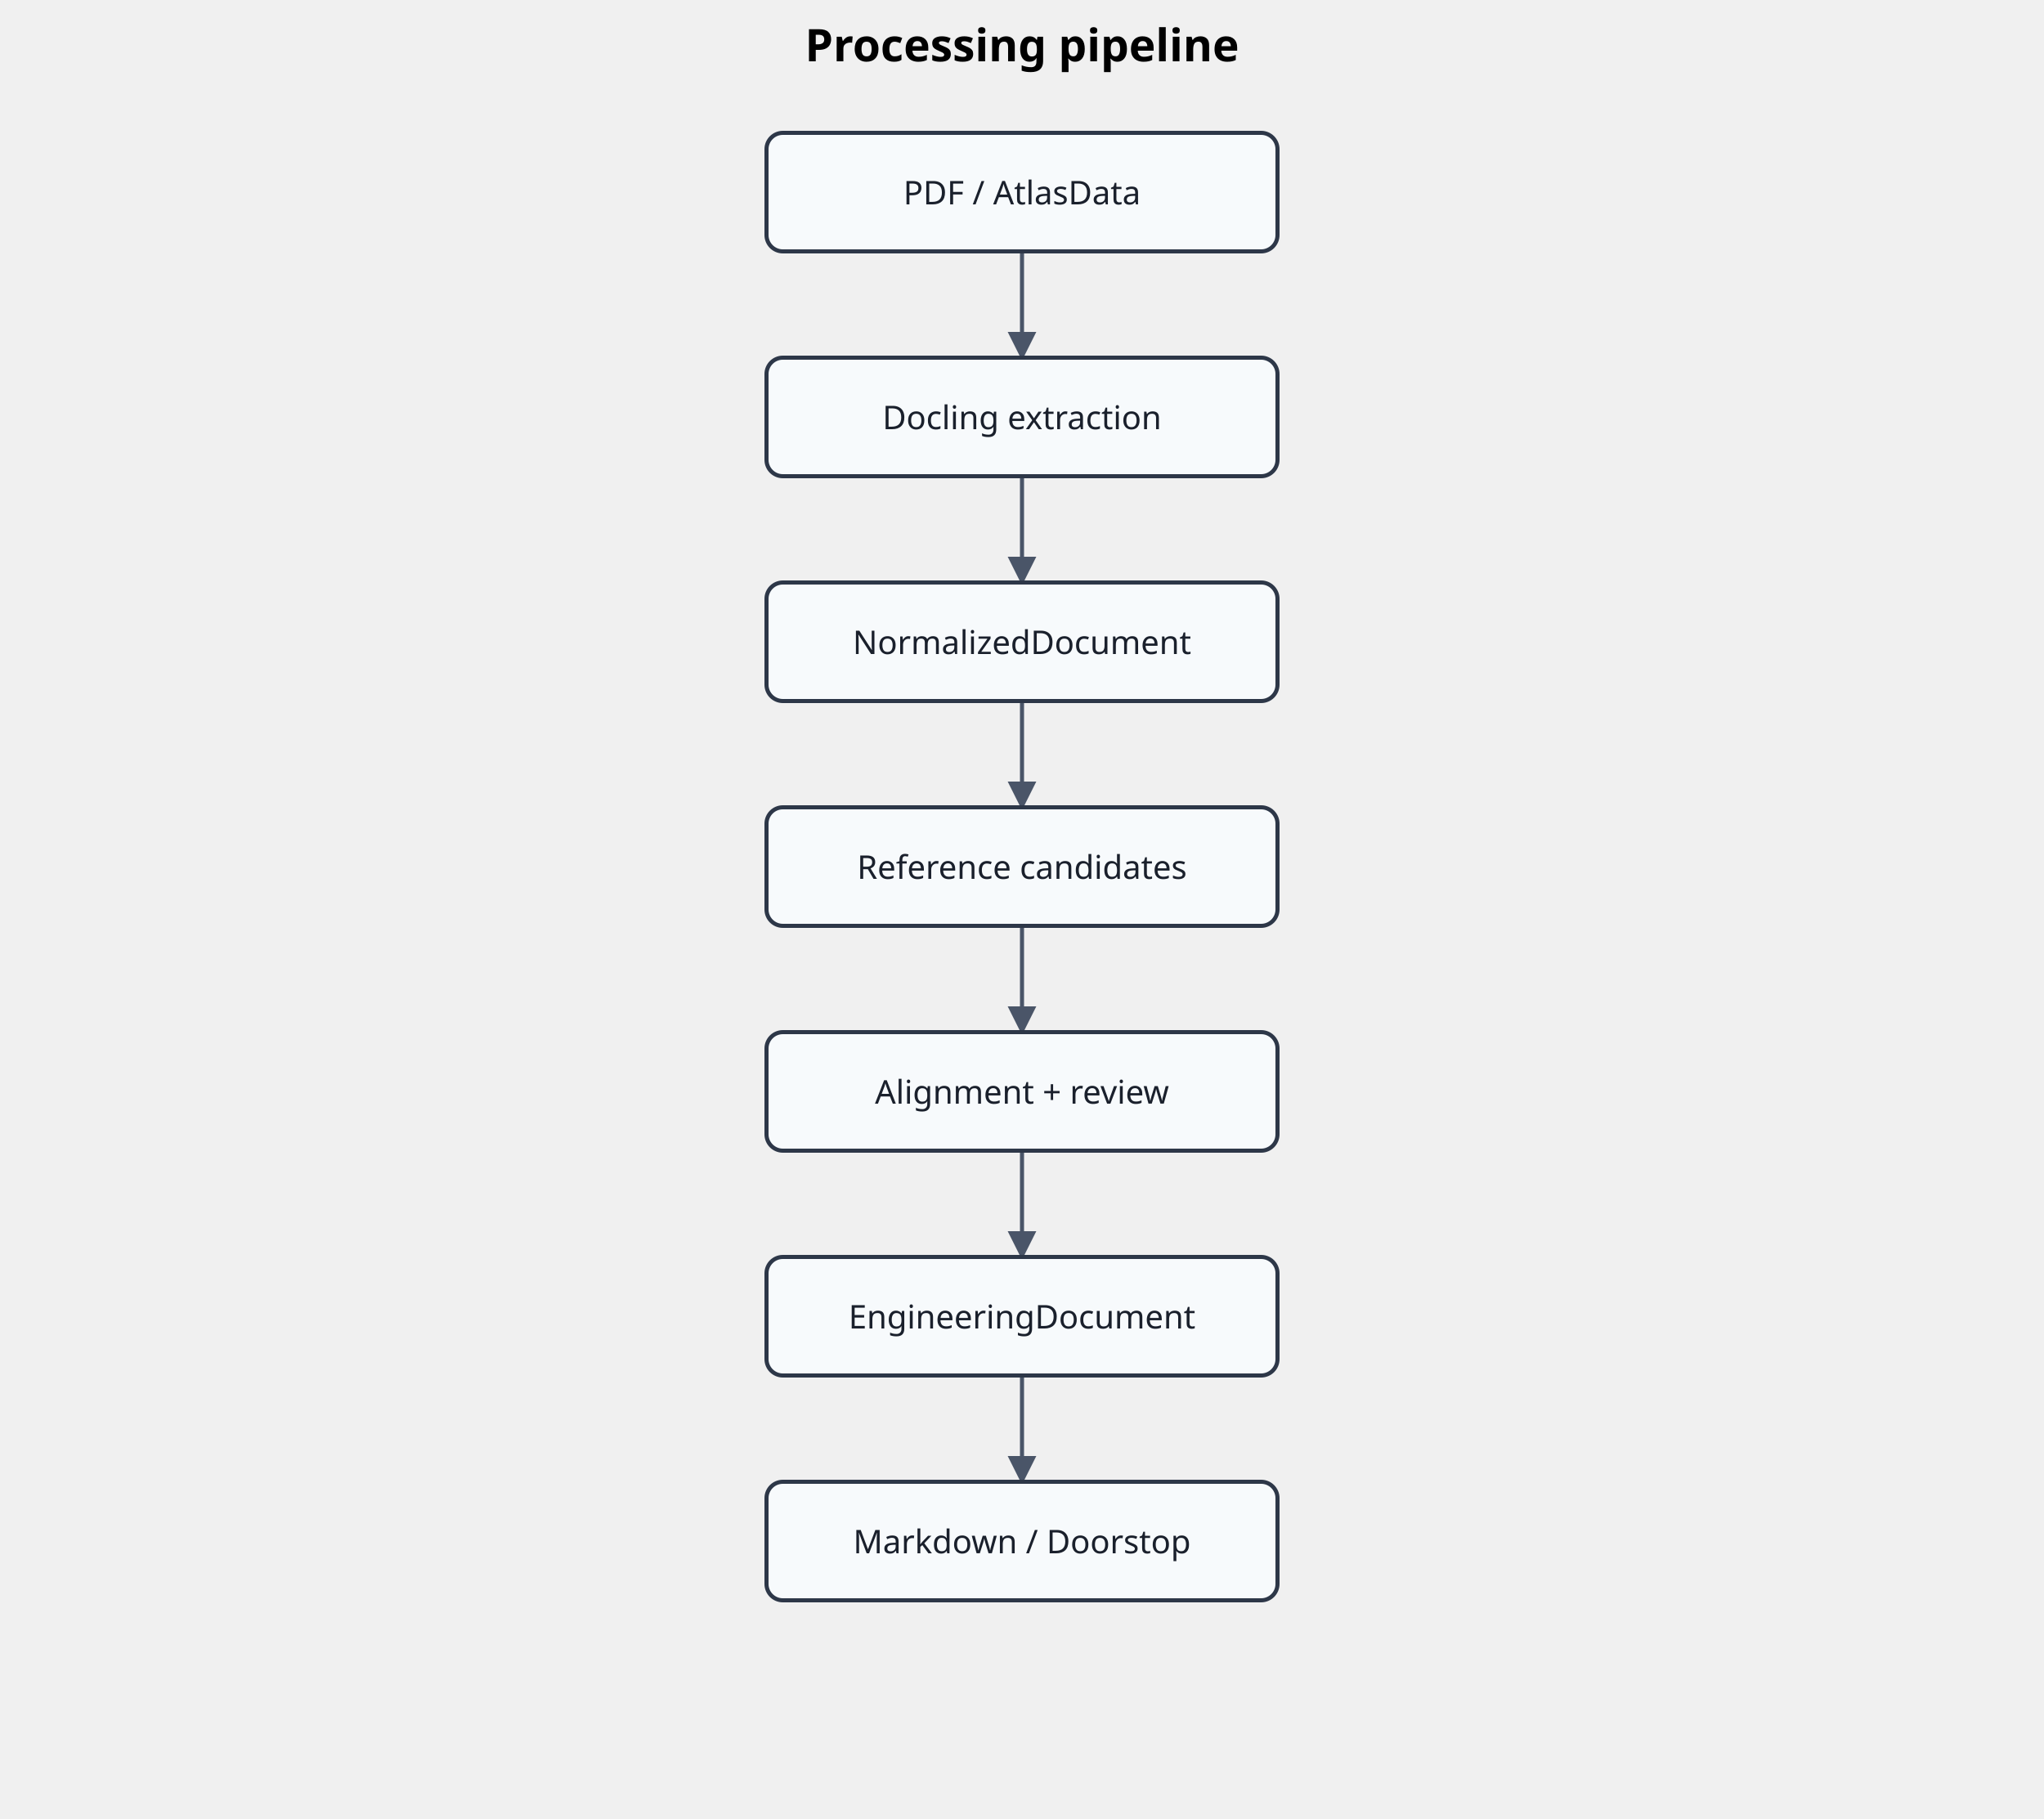
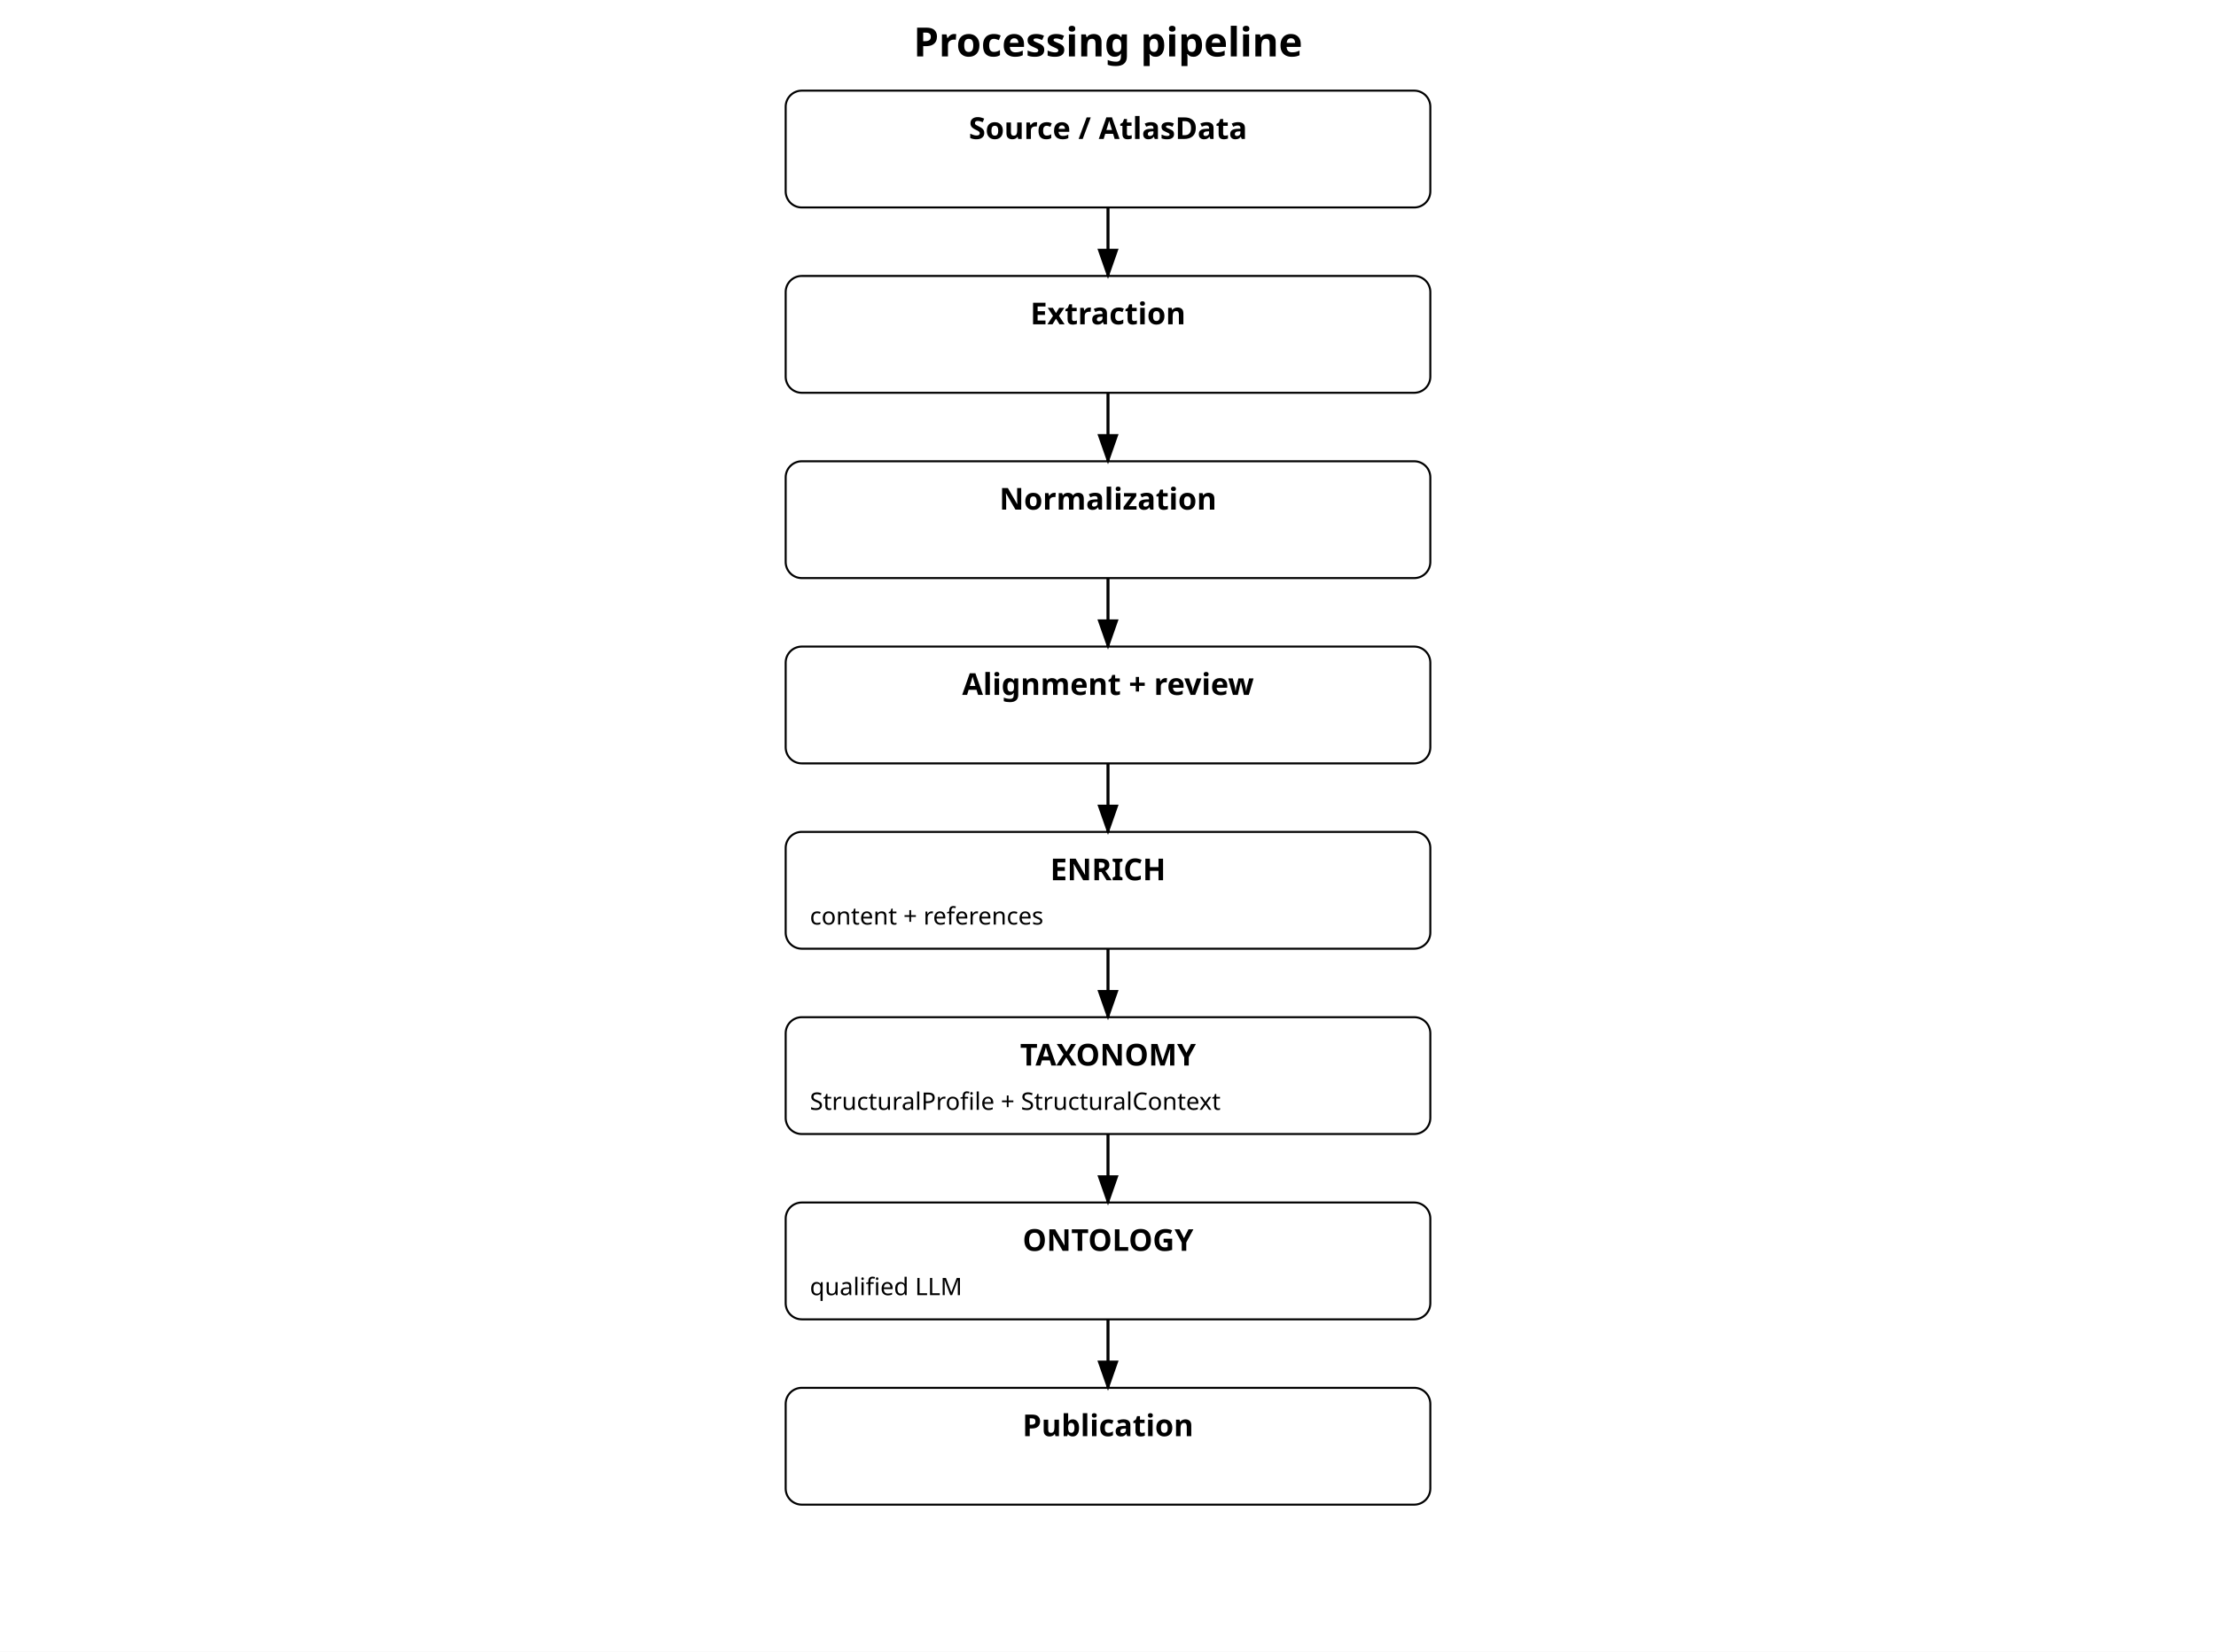
- <svg xmlns="http://www.w3.org/2000/svg" width="1000" height="890" viewBox="0 0 1000 890" role="img" aria-labelledby="title desc">
+ <svg xmlns="http://www.w3.org/2000/svg" width="1100" height="820" viewBox="0 0 1100 820">
  <defs>
-     <marker id="arrow" viewBox="0 0 10 10" refX="9" refY="5" markerWidth="7" markerHeight="7" orient="auto-start-reverse">
-       <path d="M 0 0 L 10 5 L 0 10 z" fill="#4a5568" />
+     <marker id="arrow" markerWidth="10" markerHeight="7" refX="9" refY="3.5" orient="auto">
+       <polygon points="0 0, 10 3.5, 0 7" fill="black" />
    </marker>
  </defs>
-   <text x="500" y="30" text-anchor="middle" font-family="sans-serif" font-size="22" font-weight="600">Processing pipeline</text>
-   <path d="M 500.0 123 L 500.0 175" stroke="#4a5568" stroke-width="2" fill="none" marker-end="url(#arrow)" />
-   <path d="M 500.0 233 L 500.0 285" stroke="#4a5568" stroke-width="2" fill="none" marker-end="url(#arrow)" />
-   <path d="M 500.0 343 L 500.0 395" stroke="#4a5568" stroke-width="2" fill="none" marker-end="url(#arrow)" />
-   <path d="M 500.0 453 L 500.0 505" stroke="#4a5568" stroke-width="2" fill="none" marker-end="url(#arrow)" />
-   <path d="M 500.0 563 L 500.0 615" stroke="#4a5568" stroke-width="2" fill="none" marker-end="url(#arrow)" />
-   <path d="M 500.0 673 L 500.0 725" stroke="#4a5568" stroke-width="2" fill="none" marker-end="url(#arrow)" />
-   <rect x="375.0" y="65" width="250" height="58" rx="8" fill="#f7fafc" stroke="#2d3748" stroke-width="2" />
-   <text x="500.0" y="100" text-anchor="middle" font-family="sans-serif" font-size="16" fill="#1a202c">PDF / AtlasData</text>
-   <rect x="375.0" y="175" width="250" height="58" rx="8" fill="#f7fafc" stroke="#2d3748" stroke-width="2" />
-   <text x="500.0" y="210" text-anchor="middle" font-family="sans-serif" font-size="16" fill="#1a202c">Docling extraction</text>
-   <rect x="375.0" y="285" width="250" height="58" rx="8" fill="#f7fafc" stroke="#2d3748" stroke-width="2" />
-   <text x="500.0" y="320" text-anchor="middle" font-family="sans-serif" font-size="16" fill="#1a202c">NormalizedDocument</text>
-   <rect x="375.0" y="395" width="250" height="58" rx="8" fill="#f7fafc" stroke="#2d3748" stroke-width="2" />
-   <text x="500.0" y="430" text-anchor="middle" font-family="sans-serif" font-size="16" fill="#1a202c">Reference candidates</text>
-   <rect x="375.0" y="505" width="250" height="58" rx="8" fill="#f7fafc" stroke="#2d3748" stroke-width="2" />
-   <text x="500.0" y="540" text-anchor="middle" font-family="sans-serif" font-size="16" fill="#1a202c">Alignment + review</text>
-   <rect x="375.0" y="615" width="250" height="58" rx="8" fill="#f7fafc" stroke="#2d3748" stroke-width="2" />
-   <text x="500.0" y="650" text-anchor="middle" font-family="sans-serif" font-size="16" fill="#1a202c">EngineeringDocument</text>
-   <rect x="375.0" y="725" width="250" height="58" rx="8" fill="#f7fafc" stroke="#2d3748" stroke-width="2" />
-   <text x="500.0" y="760" text-anchor="middle" font-family="sans-serif" font-size="16" fill="#1a202c">Markdown / Doorstop</text>
+   <rect width="100%" height="100%" fill="white" />
+   <text x="550" y="28" font-family="sans-serif" font-size="20" font-weight="bold" text-anchor="middle">Processing pipeline</text>
+   <rect x="390" y="45" width="320" height="58" rx="8" fill="white" stroke="black" />
+   <text x="550.0" y="69" font-family="sans-serif" font-size="15" font-weight="bold" text-anchor="middle">Source / AtlasData</text>
+   <rect x="390" y="137" width="320" height="58" rx="8" fill="white" stroke="black" />
+   <text x="550.0" y="161" font-family="sans-serif" font-size="15" font-weight="bold" text-anchor="middle">Extraction</text>
+   <line x1="550" y1="103" x2="550" y2="137" stroke="black" stroke-width="1.5" marker-end="url(#arrow)" />
+   <rect x="390" y="229" width="320" height="58" rx="8" fill="white" stroke="black" />
+   <text x="550.0" y="253" font-family="sans-serif" font-size="15" font-weight="bold" text-anchor="middle">Normalization</text>
+   <line x1="550" y1="195" x2="550" y2="229" stroke="black" stroke-width="1.5" marker-end="url(#arrow)" />
+   <rect x="390" y="321" width="320" height="58" rx="8" fill="white" stroke="black" />
+   <text x="550.0" y="345" font-family="sans-serif" font-size="15" font-weight="bold" text-anchor="middle">Alignment + review</text>
+   <line x1="550" y1="287" x2="550" y2="321" stroke="black" stroke-width="1.5" marker-end="url(#arrow)" />
+   <rect x="390" y="413" width="320" height="58" rx="8" fill="white" stroke="black" />
+   <text x="550.0" y="437" font-family="sans-serif" font-size="15" font-weight="bold" text-anchor="middle">ENRICH</text>
+   <text x="402" y="459" font-family="sans-serif" font-size="12" font-weight="normal" text-anchor="start">content + references</text>
+   <line x1="550" y1="379" x2="550" y2="413" stroke="black" stroke-width="1.5" marker-end="url(#arrow)" />
+   <rect x="390" y="505" width="320" height="58" rx="8" fill="white" stroke="black" />
+   <text x="550.0" y="529" font-family="sans-serif" font-size="15" font-weight="bold" text-anchor="middle">TAXONOMY</text>
+   <text x="402" y="551" font-family="sans-serif" font-size="12" font-weight="normal" text-anchor="start">StructuralProfile + StructuralContext</text>
+   <line x1="550" y1="471" x2="550" y2="505" stroke="black" stroke-width="1.5" marker-end="url(#arrow)" />
+   <rect x="390" y="597" width="320" height="58" rx="8" fill="white" stroke="black" />
+   <text x="550.0" y="621" font-family="sans-serif" font-size="15" font-weight="bold" text-anchor="middle">ONTOLOGY</text>
+   <text x="402" y="643" font-family="sans-serif" font-size="12" font-weight="normal" text-anchor="start">qualified LLM</text>
+   <line x1="550" y1="563" x2="550" y2="597" stroke="black" stroke-width="1.5" marker-end="url(#arrow)" />
+   <rect x="390" y="689" width="320" height="58" rx="8" fill="white" stroke="black" />
+   <text x="550.0" y="713" font-family="sans-serif" font-size="15" font-weight="bold" text-anchor="middle">Publication</text>
+   <line x1="550" y1="655" x2="550" y2="689" stroke="black" stroke-width="1.5" marker-end="url(#arrow)" />
</svg>
